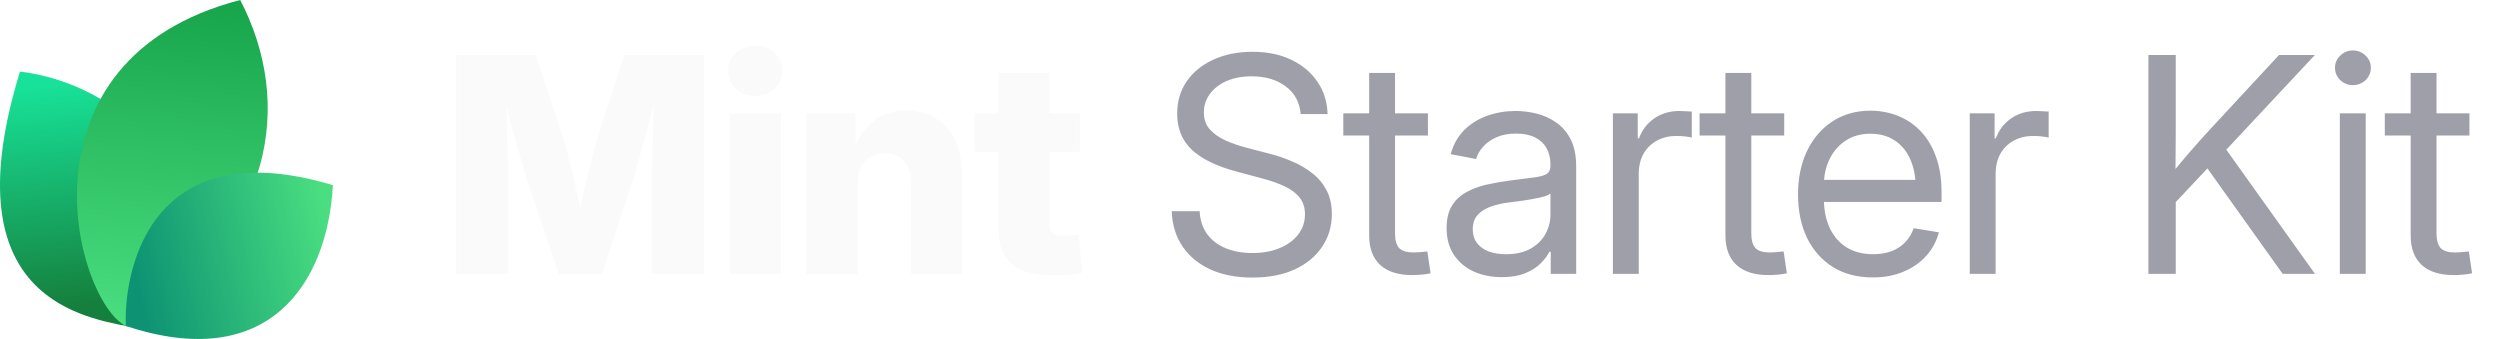
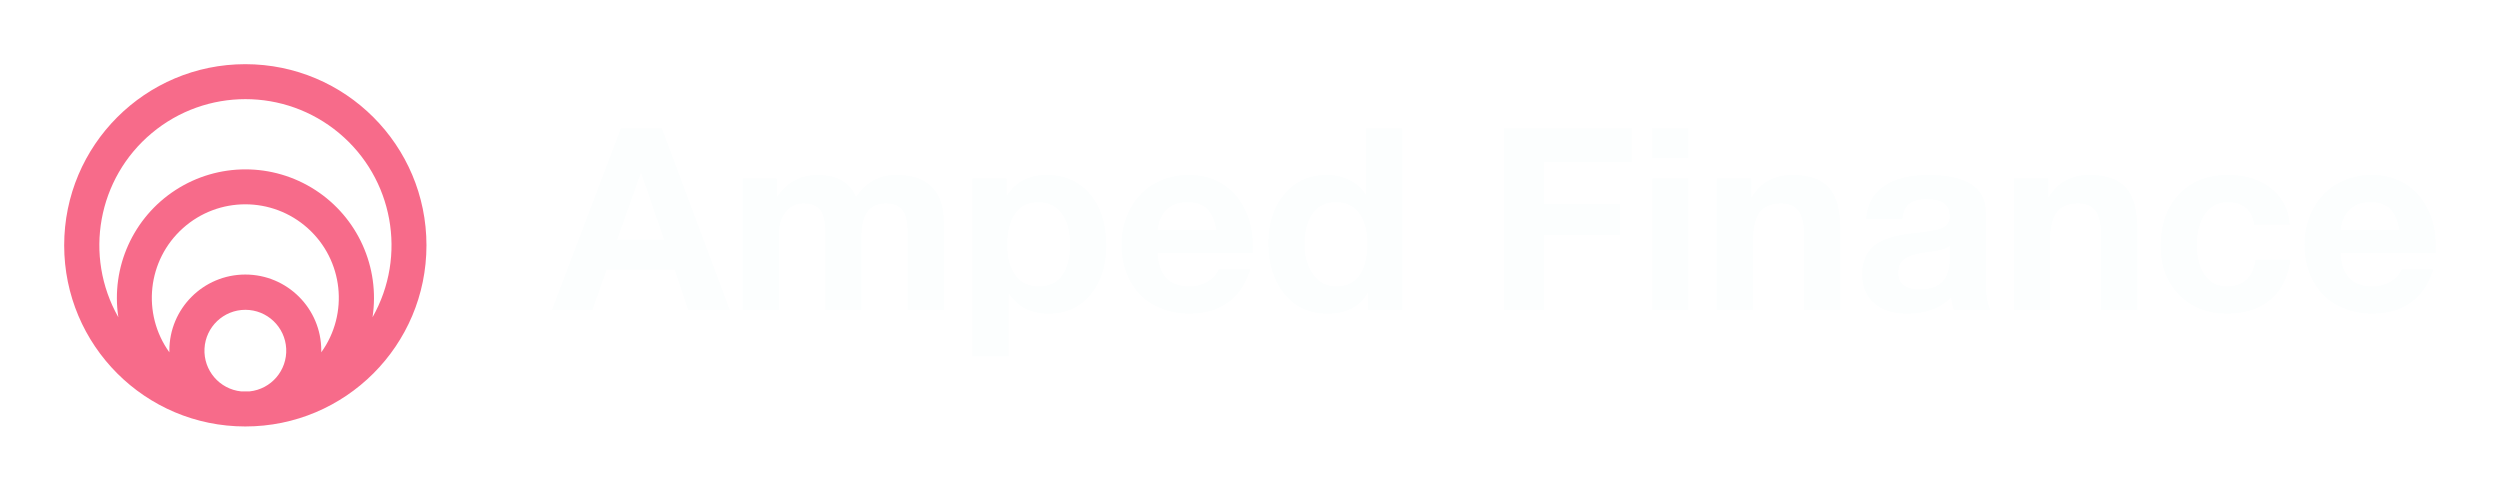
- <svg xmlns="http://www.w3.org/2000/svg" width="177" height="24" viewBox="0 0 177 24" fill="none">
-   <path d="M9.061 23.108C5.268 22.377 -3.391 20.627 1.417 5.064C9.634 6.099 16.973 14.064 9.061 23.108Z" fill="url(#paint0_linear_17557_2145)" />
-   <path d="M8.919 23.094C5.276 21.222 0.784 4.209 17.007 0C20.757 7.193 19.621 16.545 8.919 23.094Z" fill="url(#paint1_linear_17557_2145)" />
-   <path d="M8.914 23.079C8.735 19.882 10.159 9.085 23.57 13.111C23.181 20.123 18.984 26.418 8.914 23.079Z" fill="url(#paint2_linear_17557_2145)" />
-   <path d="M32.301 19.392V3.894H37.938L39.925 9.948C40.036 10.315 40.164 10.787 40.31 11.362C40.462 11.938 40.611 12.552 40.757 13.204C40.91 13.855 41.048 14.483 41.173 15.086C41.305 15.682 41.412 16.192 41.495 16.615H40.695C40.771 16.192 40.871 15.682 40.996 15.086C41.128 14.49 41.267 13.866 41.412 13.214C41.565 12.562 41.714 11.948 41.86 11.373C42.005 10.79 42.133 10.315 42.244 9.948L44.2 3.894H49.848V19.392H46.166V12.704C46.166 12.357 46.173 11.917 46.187 11.383C46.2 10.849 46.214 10.27 46.228 9.646C46.249 9.022 46.266 8.391 46.28 7.753C46.301 7.115 46.311 6.519 46.311 5.964H46.623C46.485 6.561 46.332 7.181 46.166 7.826C45.999 8.471 45.833 9.102 45.666 9.719C45.507 10.336 45.351 10.901 45.198 11.414C45.053 11.928 44.928 12.357 44.824 12.704L42.608 19.392H39.561L37.314 12.704C37.203 12.357 37.072 11.928 36.919 11.414C36.773 10.901 36.614 10.34 36.441 9.729C36.274 9.112 36.104 8.481 35.931 7.836C35.764 7.192 35.608 6.567 35.463 5.964H35.827C35.834 6.512 35.844 7.105 35.858 7.743C35.872 8.374 35.886 9.005 35.9 9.636C35.92 10.26 35.938 10.839 35.952 11.373C35.965 11.907 35.972 12.351 35.972 12.704V19.392H32.301ZM51.668 19.392V8.024H55.288V19.392H51.668ZM53.468 6.786C52.927 6.786 52.473 6.616 52.105 6.276C51.738 5.93 51.554 5.507 51.554 5.007C51.554 4.508 51.738 4.088 52.105 3.749C52.473 3.409 52.927 3.239 53.468 3.239C54.009 3.239 54.463 3.409 54.83 3.749C55.198 4.082 55.382 4.501 55.382 5.007C55.382 5.507 55.198 5.93 54.83 6.276C54.463 6.616 54.009 6.786 53.468 6.786ZM60.708 13.027V19.392H57.088V8.024H60.551L60.593 10.967H60.281C60.593 10.024 61.061 9.268 61.685 8.7C62.309 8.124 63.138 7.836 64.171 7.836C64.975 7.836 65.672 8.017 66.262 8.377C66.851 8.731 67.302 9.234 67.614 9.885C67.933 10.537 68.092 11.307 68.092 12.194V19.392H64.483V12.912C64.483 12.26 64.32 11.754 63.994 11.394C63.675 11.033 63.221 10.853 62.632 10.853C62.25 10.853 61.914 10.936 61.623 11.102C61.332 11.269 61.106 11.515 60.947 11.841C60.787 12.16 60.708 12.555 60.708 13.027ZM76.456 8.024V10.749H69.008V8.024H76.456ZM70.683 5.163H74.292V15.783C74.292 16.102 74.361 16.334 74.5 16.48C74.646 16.625 74.899 16.698 75.259 16.698C75.405 16.698 75.596 16.688 75.831 16.667C76.074 16.646 76.251 16.629 76.362 16.615L76.632 19.309C76.313 19.378 75.963 19.427 75.582 19.455C75.207 19.482 74.836 19.496 74.469 19.496C73.2 19.496 72.25 19.222 71.619 18.674C70.995 18.127 70.683 17.308 70.683 16.22V5.163Z" fill="#FAFAFA" />
-   <path d="M88.667 19.652C87.523 19.652 86.528 19.458 85.682 19.07C84.843 18.681 84.188 18.137 83.716 17.437C83.245 16.736 82.992 15.908 82.957 14.951H84.933C84.968 15.596 85.148 16.14 85.474 16.584C85.8 17.021 86.24 17.354 86.795 17.582C87.35 17.804 87.974 17.915 88.667 17.915C89.388 17.915 90.026 17.801 90.581 17.572C91.143 17.343 91.583 17.024 91.902 16.615C92.228 16.199 92.391 15.717 92.391 15.169C92.391 14.698 92.266 14.306 92.017 13.994C91.767 13.675 91.413 13.408 90.956 13.193C90.498 12.978 89.954 12.787 89.323 12.621L87.502 12.132C86.123 11.765 85.082 11.255 84.382 10.603C83.689 9.944 83.342 9.095 83.342 8.055C83.342 7.174 83.571 6.404 84.028 5.746C84.486 5.087 85.117 4.577 85.921 4.217C86.726 3.849 87.645 3.666 88.678 3.666C89.718 3.666 90.63 3.853 91.413 4.227C92.204 4.602 92.824 5.122 93.275 5.787C93.726 6.446 93.965 7.209 93.993 8.076H92.089C92.013 7.23 91.656 6.574 91.018 6.11C90.387 5.638 89.586 5.403 88.615 5.403C87.95 5.403 87.36 5.513 86.847 5.735C86.341 5.957 85.946 6.262 85.661 6.651C85.377 7.032 85.235 7.469 85.235 7.961C85.235 8.447 85.377 8.849 85.661 9.168C85.946 9.48 86.317 9.74 86.774 9.948C87.232 10.149 87.724 10.319 88.251 10.457L89.884 10.884C90.439 11.023 90.977 11.206 91.496 11.435C92.023 11.657 92.495 11.934 92.911 12.267C93.334 12.593 93.67 12.995 93.92 13.474C94.17 13.945 94.294 14.504 94.294 15.149C94.294 16.015 94.066 16.788 93.608 17.468C93.157 18.148 92.512 18.681 91.673 19.07C90.834 19.458 89.832 19.652 88.667 19.652ZM101.097 8.024V9.594H95.106V8.024H101.097ZM96.937 5.163H98.767V16.521C98.767 17 98.865 17.347 99.059 17.562C99.26 17.77 99.6 17.874 100.078 17.874C100.21 17.874 100.366 17.867 100.546 17.853C100.733 17.832 100.903 17.815 101.056 17.801L101.285 19.351C101.097 19.392 100.886 19.423 100.65 19.444C100.414 19.465 100.189 19.475 99.974 19.475C98.996 19.475 98.244 19.236 97.717 18.758C97.197 18.272 96.937 17.579 96.937 16.677V5.163ZM106.33 19.621C105.595 19.621 104.932 19.489 104.343 19.226C103.754 18.955 103.285 18.564 102.939 18.05C102.592 17.53 102.419 16.896 102.419 16.147C102.419 15.495 102.547 14.965 102.804 14.556C103.06 14.146 103.403 13.828 103.833 13.599C104.263 13.363 104.742 13.186 105.269 13.068C105.796 12.95 106.333 12.857 106.881 12.787C107.574 12.69 108.132 12.617 108.555 12.569C108.978 12.52 109.287 12.441 109.481 12.33C109.675 12.212 109.772 12.014 109.772 11.737V11.654C109.772 11.203 109.679 10.815 109.492 10.489C109.311 10.163 109.041 9.91 108.68 9.729C108.32 9.549 107.872 9.459 107.338 9.459C106.805 9.459 106.34 9.546 105.945 9.719C105.556 9.892 105.241 10.118 104.998 10.395C104.755 10.665 104.593 10.953 104.509 11.258L102.71 10.915C102.897 10.222 103.22 9.65 103.677 9.199C104.135 8.748 104.679 8.412 105.31 8.19C105.941 7.968 106.607 7.857 107.307 7.857C107.8 7.857 108.295 7.92 108.795 8.044C109.301 8.169 109.765 8.381 110.188 8.679C110.611 8.97 110.951 9.369 111.208 9.875C111.464 10.374 111.593 11.005 111.593 11.768V19.392H109.793V17.822H109.7C109.568 18.085 109.363 18.359 109.086 18.643C108.809 18.921 108.444 19.153 107.994 19.34C107.543 19.527 106.988 19.621 106.33 19.621ZM106.621 17.998C107.321 17.998 107.904 17.867 108.368 17.603C108.84 17.333 109.19 16.986 109.419 16.563C109.654 16.133 109.772 15.682 109.772 15.211V13.692C109.703 13.769 109.554 13.841 109.325 13.911C109.096 13.973 108.829 14.032 108.524 14.088C108.226 14.143 107.921 14.192 107.609 14.233C107.304 14.275 107.033 14.309 106.798 14.337C106.354 14.393 105.938 14.49 105.549 14.628C105.168 14.76 104.86 14.954 104.624 15.211C104.388 15.467 104.27 15.811 104.27 16.241C104.27 16.615 104.367 16.934 104.561 17.198C104.762 17.461 105.04 17.662 105.393 17.801C105.747 17.933 106.156 17.998 106.621 17.998ZM114.193 19.392V8.024H115.951V9.792H116.045C116.253 9.209 116.61 8.741 117.116 8.388C117.622 8.034 118.219 7.857 118.905 7.857C119.058 7.857 119.217 7.864 119.384 7.878C119.55 7.885 119.682 7.892 119.779 7.899V9.74C119.716 9.719 119.578 9.695 119.363 9.667C119.155 9.639 118.922 9.625 118.666 9.625C118.174 9.625 117.726 9.733 117.324 9.948C116.922 10.163 116.603 10.471 116.367 10.874C116.138 11.276 116.024 11.758 116.024 12.319V19.392H114.193ZM126.322 8.024V9.594H120.33V8.024H126.322ZM122.161 5.163H123.992V16.521C123.992 17 124.089 17.347 124.283 17.562C124.484 17.77 124.824 17.874 125.302 17.874C125.434 17.874 125.59 17.867 125.77 17.853C125.958 17.832 126.127 17.815 126.28 17.801L126.509 19.351C126.322 19.392 126.11 19.423 125.874 19.444C125.639 19.465 125.413 19.475 125.198 19.475C124.221 19.475 123.468 19.236 122.941 18.758C122.421 18.272 122.161 17.579 122.161 16.677V5.163ZM132.604 19.642C131.502 19.642 130.555 19.396 129.765 18.903C128.974 18.404 128.364 17.714 127.934 16.834C127.511 15.946 127.3 14.927 127.3 13.775C127.3 12.611 127.511 11.584 127.934 10.697C128.364 9.802 128.964 9.102 129.734 8.596C130.51 8.089 131.408 7.836 132.428 7.836C133.1 7.836 133.738 7.954 134.341 8.19C134.952 8.426 135.489 8.783 135.954 9.261C136.425 9.74 136.793 10.343 137.056 11.071C137.327 11.792 137.462 12.645 137.462 13.63V14.296H128.433V12.735H136.463L135.631 13.297C135.631 12.541 135.506 11.876 135.257 11.3C135.007 10.725 134.643 10.277 134.165 9.958C133.686 9.632 133.107 9.469 132.428 9.469C131.748 9.469 131.162 9.632 130.67 9.958C130.177 10.284 129.796 10.725 129.526 11.279C129.262 11.827 129.13 12.441 129.13 13.12V14.046C129.13 14.864 129.273 15.572 129.557 16.168C129.841 16.757 130.243 17.211 130.763 17.53C131.283 17.842 131.901 17.998 132.615 17.998C133.093 17.998 133.523 17.929 133.905 17.79C134.293 17.645 134.619 17.433 134.882 17.156C135.153 16.879 135.354 16.546 135.486 16.157L137.275 16.449C137.108 17.08 136.81 17.634 136.38 18.113C135.95 18.591 135.413 18.966 134.768 19.236C134.123 19.507 133.402 19.642 132.604 19.642ZM139.459 19.392V8.024H141.217V9.792H141.311C141.519 9.209 141.876 8.741 142.382 8.388C142.888 8.034 143.485 7.857 144.171 7.857C144.324 7.857 144.483 7.864 144.649 7.878C144.816 7.885 144.948 7.892 145.045 7.899V9.74C144.982 9.719 144.844 9.695 144.629 9.667C144.421 9.639 144.188 9.625 143.932 9.625C143.439 9.625 142.992 9.733 142.59 9.948C142.188 10.163 141.869 10.471 141.633 10.874C141.404 11.276 141.29 11.758 141.29 12.319V19.392H139.459ZM153.429 14.961V12.715C153.783 12.257 154.136 11.82 154.49 11.404C154.844 10.981 155.204 10.565 155.572 10.156C155.939 9.74 156.314 9.327 156.695 8.918L161.355 3.894H163.893L157.277 10.967H157.184L153.429 14.961ZM152.108 19.392V3.894H154.043V9.241L154.022 12.559L154.043 13.505V19.392H152.108ZM161.615 19.392L155.967 11.477L157.173 9.969L163.903 19.392H161.615ZM165.661 19.392V8.024H167.492V19.392H165.661ZM166.587 6.027C166.24 6.027 165.942 5.909 165.692 5.673C165.443 5.43 165.318 5.139 165.318 4.799C165.318 4.459 165.443 4.172 165.692 3.936C165.942 3.693 166.24 3.572 166.587 3.572C166.934 3.572 167.232 3.693 167.482 3.936C167.731 4.172 167.856 4.459 167.856 4.799C167.856 5.139 167.731 5.43 167.482 5.673C167.232 5.909 166.934 6.027 166.587 6.027ZM174.836 8.024V9.594H168.844V8.024H174.836ZM170.675 5.163H172.506V16.521C172.506 17 172.603 17.347 172.797 17.562C172.998 17.77 173.338 17.874 173.816 17.874C173.948 17.874 174.104 17.867 174.284 17.853C174.472 17.832 174.641 17.815 174.794 17.801L175.023 19.351C174.836 19.392 174.624 19.423 174.388 19.444C174.153 19.465 173.927 19.475 173.712 19.475C172.735 19.475 171.982 19.236 171.455 18.758C170.935 18.272 170.675 17.579 170.675 16.677V5.163Z" fill="#9F9FA9" />
-   <defs>
-     <linearGradient id="paint0_linear_17557_2145" x1="3.776" y1="5.916" x2="5.232" y2="21.559" gradientUnits="userSpaceOnUse">
-       <stop stop-color="#18E299" />
-       <stop offset="1" stop-color="#15803D" />
-     </linearGradient>
-     <linearGradient id="paint1_linear_17557_2145" x1="12.171" y1="-0.718" x2="10.19" y2="22.983" gradientUnits="userSpaceOnUse">
-       <stop stop-color="#16A34A" />
-       <stop offset="1" stop-color="#4ADE80" />
-     </linearGradient>
-     <linearGradient id="paint2_linear_17557_2145" x1="23.133" y1="15.353" x2="9.338" y2="18.52" gradientUnits="userSpaceOnUse">
-       <stop stop-color="#4ADE80" />
-       <stop offset="1" stop-color="#0D9373" />
-     </linearGradient>
-   </defs>
+ <svg xmlns="http://www.w3.org/2000/svg" version="1.1" width="3162.36" height="620.635" viewBox="0 0 3162.36 620.635">
+   <g transform="scale(8.118017) translate(10, 10)">
+     <defs id="SvgjsDefs1371" />
+     <g id="SvgjsG1372" featureKey="xG21Y3-0" transform="matrix(0.9105099,0,0,0.9105099,-17.29969,-17.29969)" fill="#f76b8a">
+       <path d="M50,19A31,31,0,1,0,81,50,31,31,0,0,0,50,19Zm-.71,56a7,7,0,1,1,1.43,0c-.24,0-.47,0-.71,0S49.52,75,49.29,75ZM63,68.31c0-.1,0-.21,0-.31a13,13,0,0,0-26,0c0,.11,0,.21,0,.31a16,16,0,1,1,26,0Zm8.77-6a22,22,0,1,0-43.5,0,25,25,0,1,1,43.5,0Z" />
+     </g>
+     <g id="SvgjsG1373" featureKey="n48U4P-0" transform="matrix(1.982899,0,0,1.982899,76.27761,-1.342182)" fill="#fcfefe">
+       <path d="M8.5 5.72 l5.34 14.28 l-3.26 0 l-1.08 -3.18 l-5.34 0 l-1.12 3.18 l-3.18 0 l5.42 -14.28 l3.22 0 z M6.84 9.24 l-1.86 5.24 l3.7 0 l-1.8 -5.24 l-0.04 0 z M20.74 9.38 c1.507 0 2.513 0.573 3.02 1.72 c0.787 -1.147 1.833 -1.72 3.14 -1.72 c1.293 0 2.243 0.327 2.85 0.98 s0.91 1.553 0.91 2.7 l0 6.94 l-2.84 0 l0 -5.98 c0 -0.907 -0.137 -1.533 -0.41 -1.88 s-0.717 -0.52 -1.33 -0.52 c-1.267 0 -1.9 0.867 -1.9 2.6 l0 5.78 l-2.84 0 l0 -6.1 c0 -0.88 -0.14 -1.48 -0.42 -1.8 s-0.713 -0.48 -1.3 -0.48 c-0.547 0 -1.003 0.217 -1.37 0.65 s-0.55 1.003 -0.55 1.71 l0 6.02 l-2.84 0 l0 -10.34 l2.68 0 l0 1.4 l0.04 0 c0.787 -1.12 1.84 -1.68 3.16 -1.68 z M38.72 9.38 c1.427 0 2.567 0.5 3.42 1.5 s1.28 2.353 1.28 4.06 c0 1.56 -0.41 2.84 -1.23 3.84 s-1.923 1.5 -3.31 1.5 c-1.36 0 -2.393 -0.52 -3.1 -1.56 l-0.04 0 l0 4.92 l-2.84 0 l0 -13.98 l2.7 0 l0 1.32 l0.04 0 c0.68 -1.067 1.707 -1.6 3.08 -1.6 z M35.64 14.86 c0 1.013 0.213 1.813 0.64 2.4 s1.04 0.88 1.84 0.88 c0.827 0 1.443 -0.293 1.85 -0.88 s0.61 -1.387 0.61 -2.4 c0 -1.04 -0.22 -1.857 -0.66 -2.45 s-1.053 -0.89 -1.84 -0.89 s-1.39 0.293 -1.81 0.88 s-0.63 1.407 -0.63 2.46 z M49.9 9.38 c0.973 0 1.84 0.227 2.6 0.68 s1.357 1.11 1.79 1.97 s0.65 1.85 0.65 2.97 c0 0.107 -0.007 0.28 -0.02 0.52 l-7.46 0 c0.027 0.827 0.243 1.47 0.65 1.93 s1.03 0.69 1.87 0.69 c0.52 0 0.997 -0.13 1.43 -0.39 s0.71 -0.577 0.83 -0.95 l2.5 0 c-0.733 2.32 -2.347 3.48 -4.84 3.48 c-0.947 -0.013 -1.823 -0.22 -2.63 -0.62 s-1.45 -1.023 -1.93 -1.87 s-0.72 -1.83 -0.72 -2.95 c0 -1.053 0.243 -2.013 0.73 -2.88 s1.133 -1.513 1.94 -1.94 s1.677 -0.64 2.61 -0.64 z M52.08 13.72 c-0.133 -0.773 -0.38 -1.333 -0.74 -1.68 s-0.873 -0.52 -1.54 -0.52 c-0.693 0 -1.24 0.197 -1.64 0.59 s-0.633 0.93 -0.7 1.61 l4.62 0 z M66.68 5.72 l0 14.28 l-2.7 0 l0 -1.32 l-0.04 0 c-0.613 1.067 -1.66 1.6 -3.14 1.6 c-1.427 0 -2.557 -0.52 -3.39 -1.56 s-1.25 -2.367 -1.25 -3.98 c0 -1.573 0.423 -2.86 1.27 -3.86 s1.95 -1.5 3.31 -1.5 c0.627 0 1.217 0.13 1.77 0.39 s0.983 0.643 1.29 1.15 l0.04 0 l0 -5.2 l2.84 0 z M59 14.82 c0 0.947 0.223 1.737 0.67 2.37 s1.057 0.95 1.83 0.95 c0.813 0 1.423 -0.297 1.83 -0.89 s0.61 -1.41 0.61 -2.45 s-0.213 -1.847 -0.64 -2.42 s-1.033 -0.86 -1.82 -0.86 c-0.813 0 -1.43 0.3 -1.85 0.9 s-0.63 1.4 -0.63 2.4 z M84.72 5.72 l0 2.64 l-6.9 0 l0 3.3 l5.98 0 l0 2.44 l-5.98 0 l0 5.9 l-3.14 0 l0 -14.28 l10.04 0 z M89.16 5.72 l0 2.34 l-2.84 0 l0 -2.34 l2.84 0 z M89.16 9.66 l0 10.34 l-2.84 0 l0 -10.34 l2.84 0 z M97.34 9.38 c1.32 0 2.277 0.333 2.87 1 s0.89 1.727 0.89 3.18 l0 6.44 l-2.84 0 l0 -5.86 c0 -0.853 -0.137 -1.487 -0.41 -1.9 s-0.743 -0.62 -1.41 -0.62 c-0.773 0 -1.333 0.233 -1.68 0.7 s-0.52 1.233 -0.52 2.3 l0 5.38 l-2.84 0 l0 -10.34 l2.7 0 l0 1.44 l0.06 0 c0.707 -1.147 1.767 -1.72 3.18 -1.72 z M108.02 9.38 c3.013 0.013 4.52 0.993 4.52 2.94 l0 5.48 c0 1.013 0.12 1.747 0.36 2.2 l-2.88 0 c-0.107 -0.32 -0.173 -0.653 -0.2 -1 c-0.84 0.853 -2 1.28 -3.48 1.28 c-1.08 0 -1.937 -0.273 -2.57 -0.82 s-0.95 -1.307 -0.95 -2.28 c0 -0.947 0.3 -1.68 0.9 -2.2 c0.613 -0.547 1.727 -0.893 3.34 -1.04 c1.147 -0.12 1.873 -0.27 2.18 -0.45 s0.46 -0.457 0.46 -0.83 c0 -0.467 -0.14 -0.813 -0.42 -1.04 s-0.747 -0.34 -1.4 -0.34 c-0.6 0 -1.053 0.123 -1.36 0.37 s-0.487 0.643 -0.54 1.19 l-2.84 0 c0.067 -1.133 0.533 -1.993 1.4 -2.58 s2.027 -0.88 3.48 -0.88 z M105.66 17.06 c0 0.88 0.58 1.32 1.74 1.32 c1.52 -0.013 2.287 -0.793 2.3 -2.34 l0 -1.1 c-0.227 0.227 -0.8 0.393 -1.72 0.5 c-0.8 0.093 -1.387 0.257 -1.76 0.49 s-0.56 0.61 -0.56 1.13 z M120.68 9.38 c1.32 0 2.277 0.333 2.87 1 s0.89 1.727 0.89 3.18 l0 6.44 l-2.84 0 l0 -5.86 c0 -0.853 -0.137 -1.487 -0.41 -1.9 s-0.743 -0.62 -1.41 -0.62 c-0.773 0 -1.333 0.233 -1.68 0.7 s-0.52 1.233 -0.52 2.3 l0 5.38 l-2.84 0 l0 -10.34 l2.7 0 l0 1.44 l0.06 0 c0.707 -1.147 1.767 -1.72 3.18 -1.72 z M131.56 9.38 c1.4 0 2.54 0.357 3.42 1.07 s1.36 1.663 1.44 2.85 l-2.78 0 c-0.187 -1.187 -0.887 -1.78 -2.1 -1.78 c-0.747 0 -1.337 0.307 -1.77 0.92 s-0.65 1.427 -0.65 2.44 c0 0.973 0.207 1.76 0.62 2.36 s0.993 0.9 1.74 0.9 c1.293 0 2.047 -0.7 2.26 -2.1 l2.74 0 c-0.187 1.373 -0.717 2.423 -1.59 3.15 s-2.003 1.09 -3.39 1.09 c-1.533 0 -2.787 -0.49 -3.76 -1.47 s-1.46 -2.257 -1.46 -3.83 c0 -1.707 0.48 -3.067 1.44 -4.08 s2.24 -1.52 3.84 -1.52 z M142.86 9.38 c0.973 0 1.84 0.227 2.6 0.68 s1.357 1.11 1.79 1.97 s0.65 1.85 0.65 2.97 c0 0.107 -0.007 0.28 -0.02 0.52 l-7.46 0 c0.027 0.827 0.243 1.47 0.65 1.93 s1.03 0.69 1.87 0.69 c0.52 0 0.997 -0.13 1.43 -0.39 s0.71 -0.577 0.83 -0.95 l2.5 0 c-0.733 2.32 -2.347 3.48 -4.84 3.48 c-0.947 -0.013 -1.823 -0.22 -2.63 -0.62 s-1.45 -1.023 -1.93 -1.87 s-0.72 -1.83 -0.72 -2.95 c0 -1.053 0.243 -2.013 0.73 -2.88 s1.133 -1.513 1.94 -1.94 s1.677 -0.64 2.61 -0.64 z M145.04 13.72 c-0.133 -0.773 -0.38 -1.333 -0.74 -1.68 s-0.873 -0.52 -1.54 -0.52 c-0.693 0 -1.24 0.197 -1.64 0.59 s-0.633 0.93 -0.7 1.61 l4.62 0 z" />
+     </g>
+   </g>
</svg>
